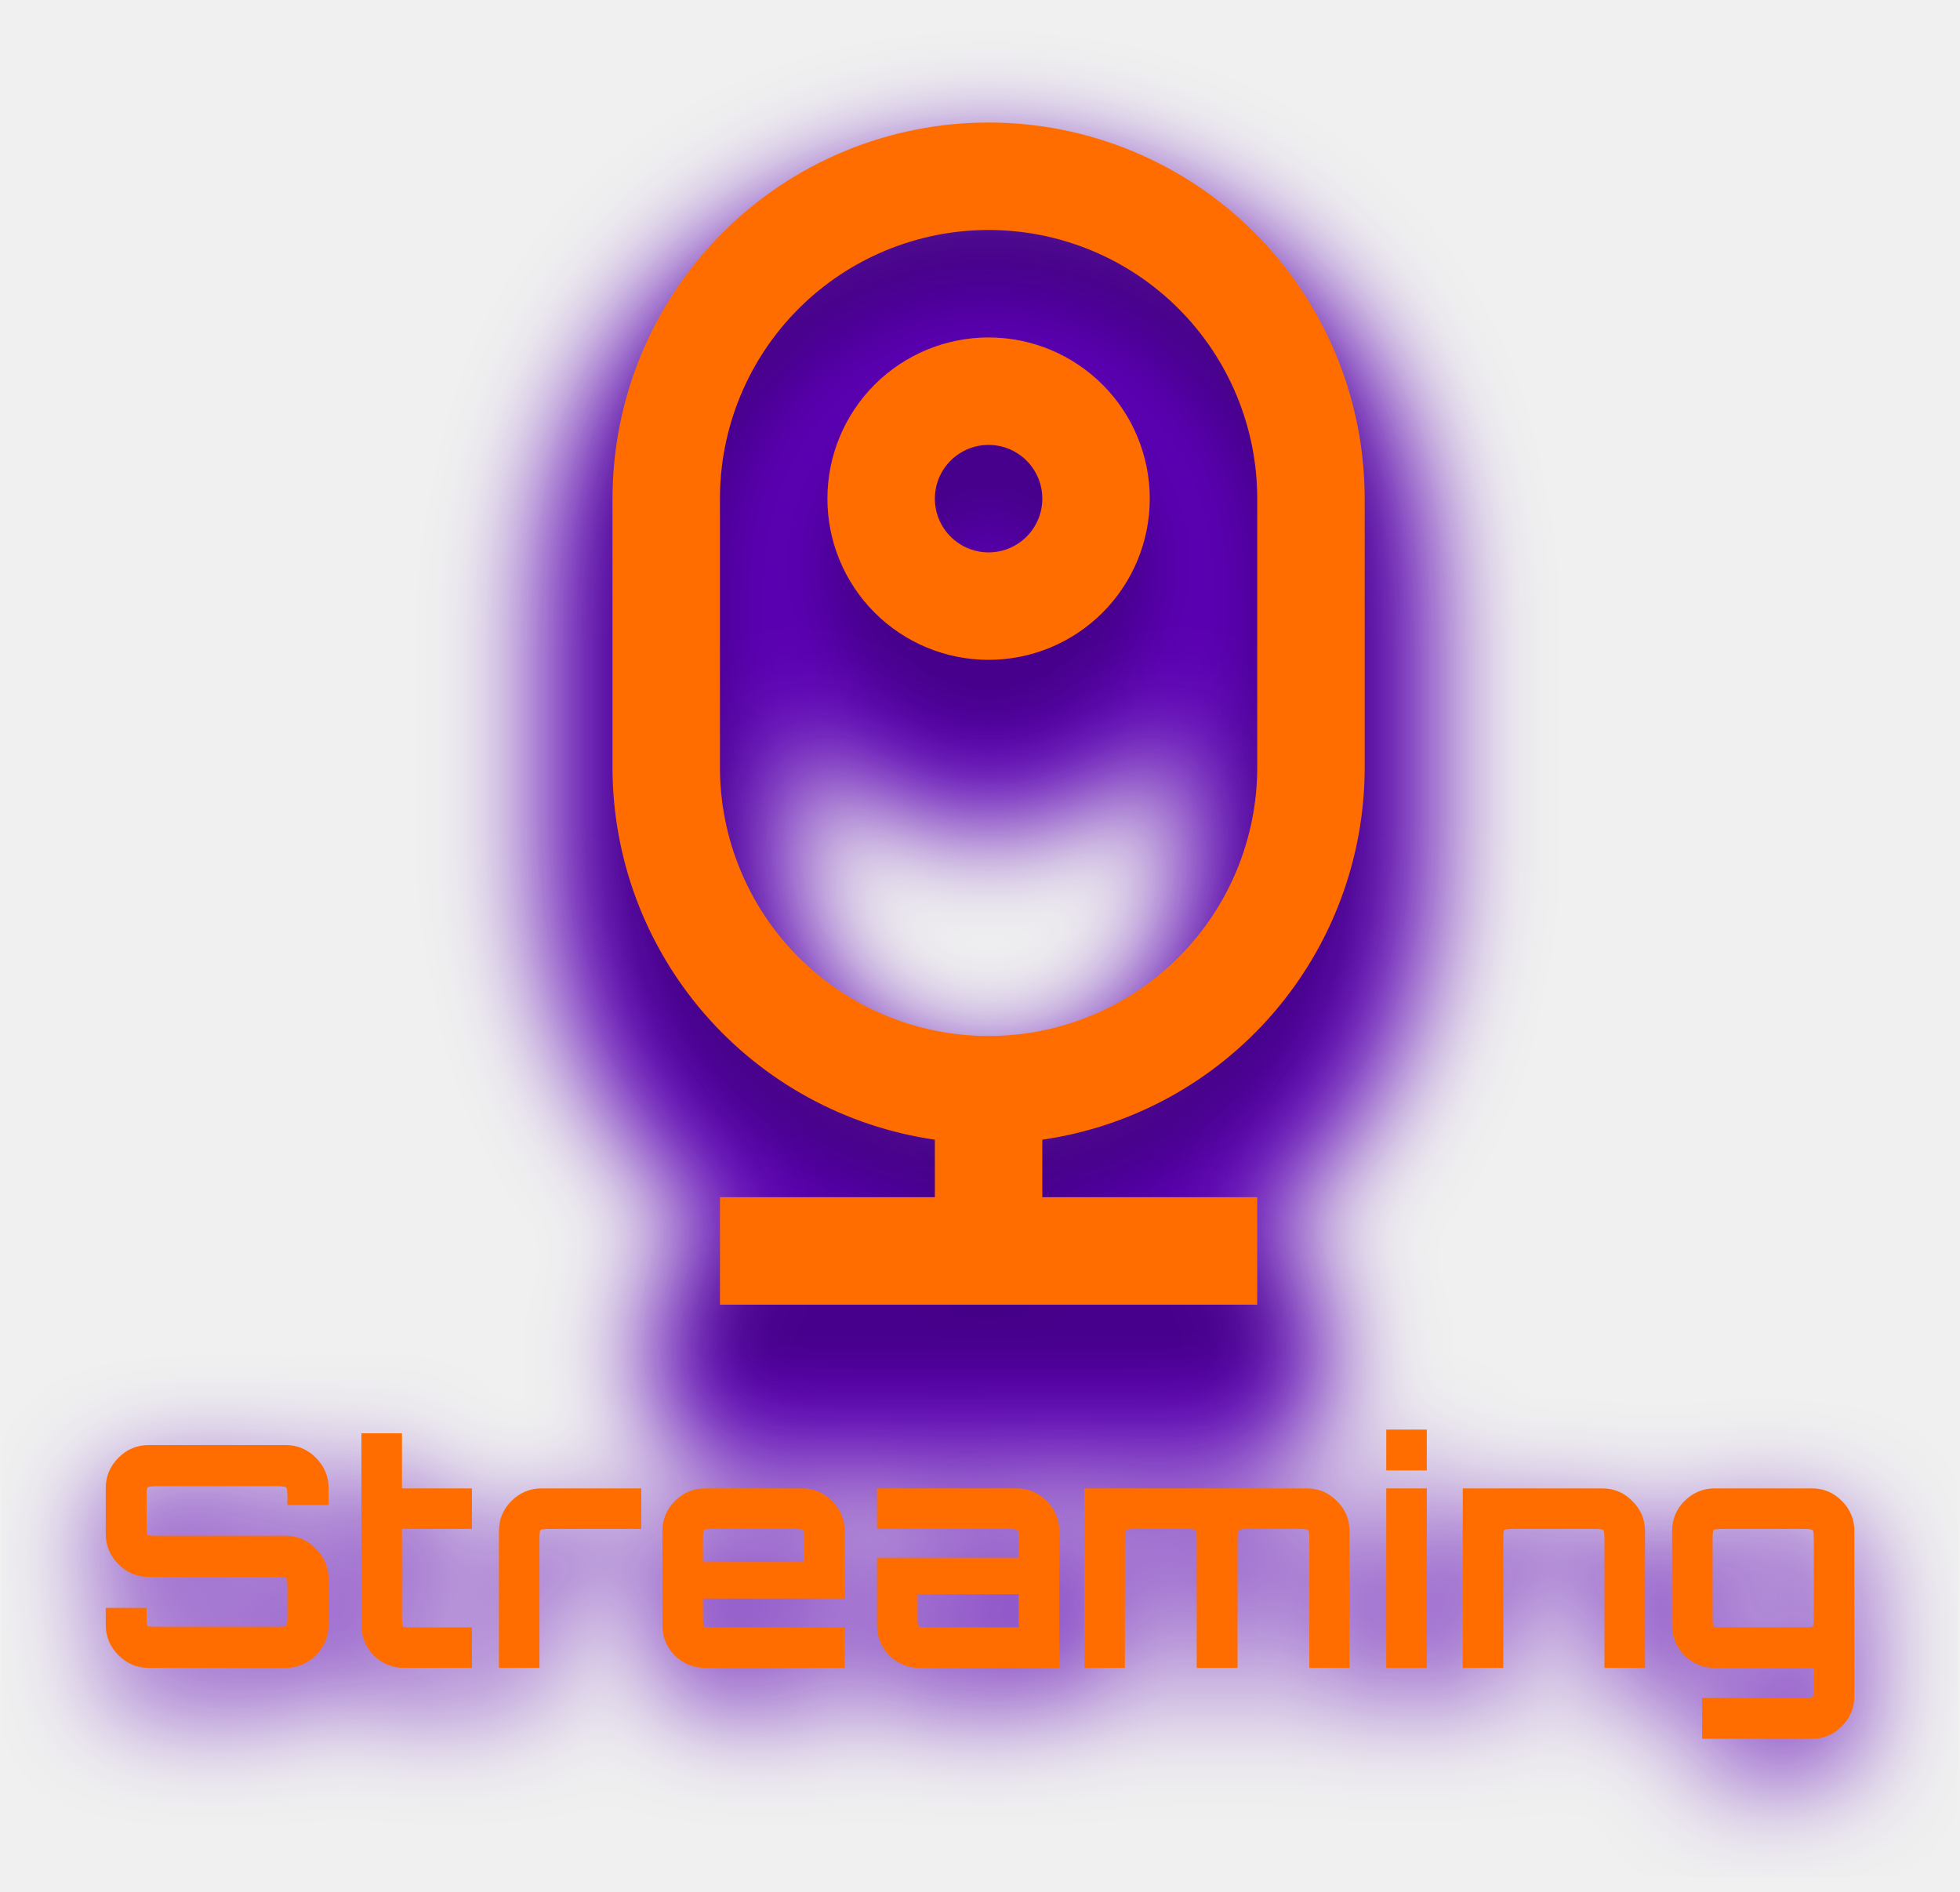
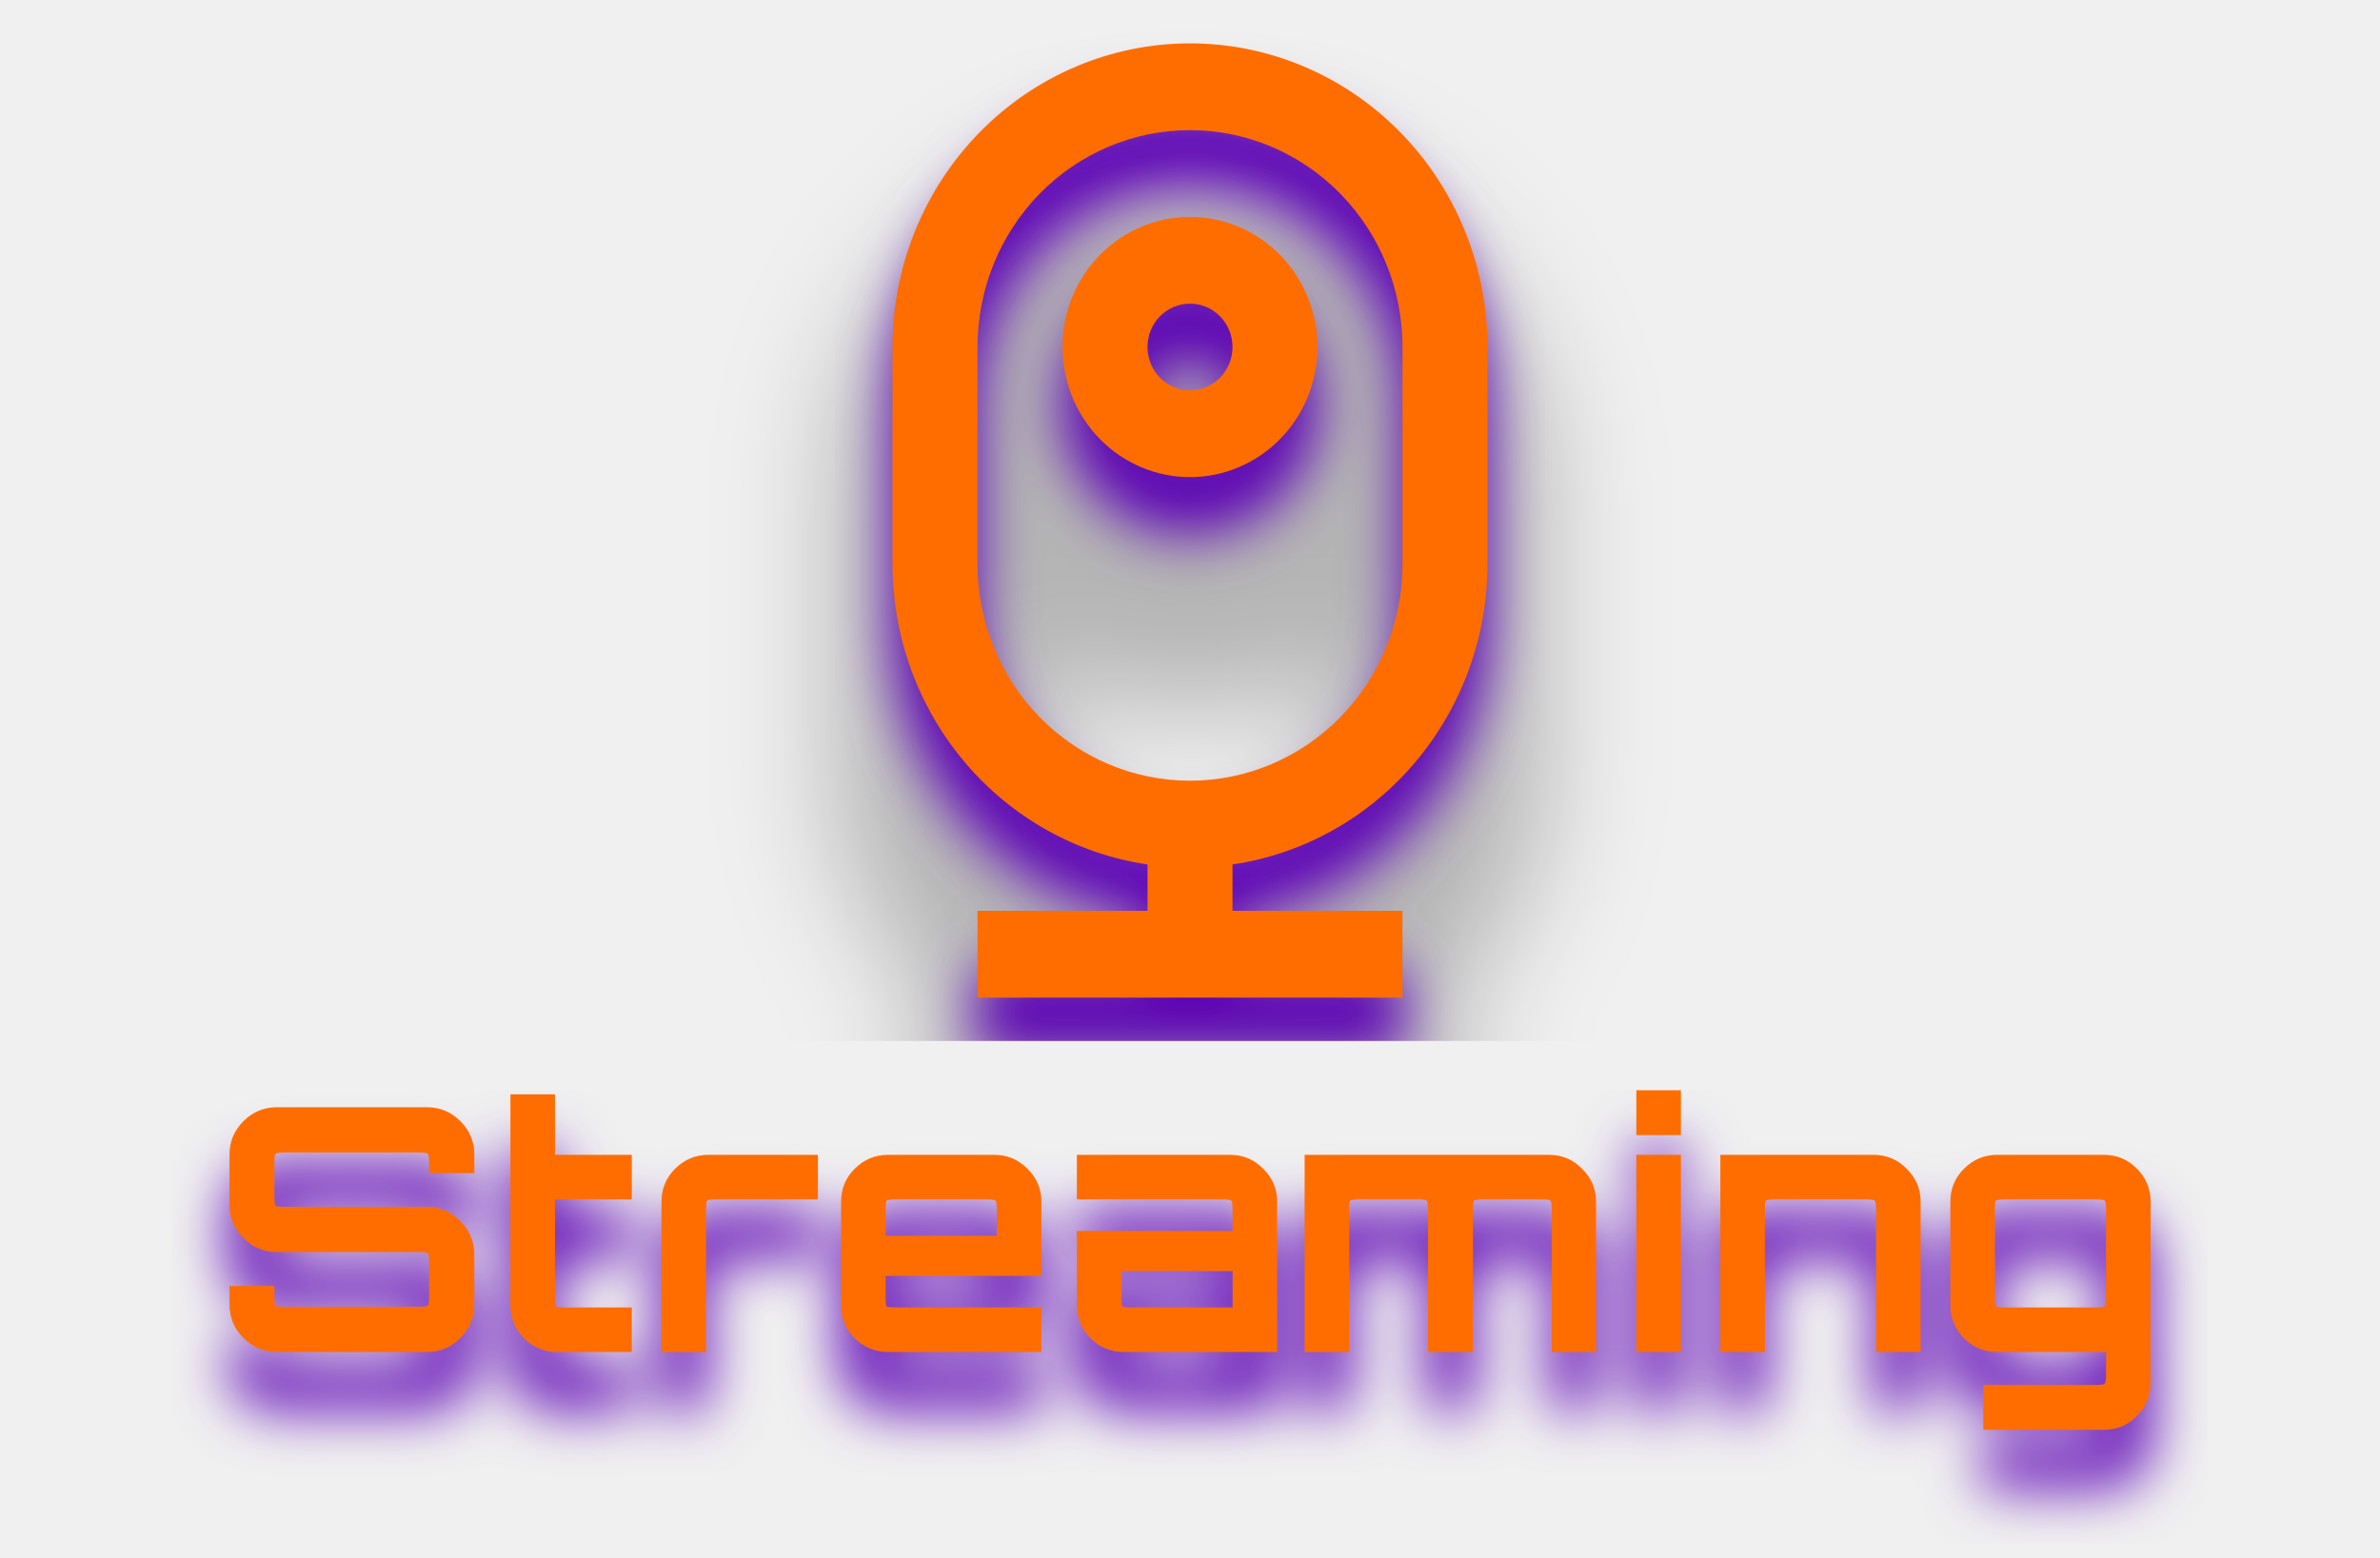
- <svg xmlns="http://www.w3.org/2000/svg" width="114" height="110" viewBox="0 0 114 110" fill="none">
-   <g filter="url(#filter0_d)">
+ <svg xmlns="http://www.w3.org/2000/svg" width="84" height="55" viewBox="0 0 84 55" fill="none">
+   <g clip-path="url(#clip0)" filter="url(#filter0_d)">
    <g filter="url(#filter1_d)">
-       <path d="M54.375 69.625V66.281C49.168 65.528 44.407 62.925 40.964 58.948C37.52 54.971 35.625 49.886 35.625 44.625V29C35.625 26.127 36.191 23.283 37.29 20.629C38.389 17.975 40.001 15.563 42.032 13.532C44.063 11.501 46.475 9.889 49.129 8.79C51.783 7.691 54.627 7.125 57.5 7.125C60.373 7.125 63.217 7.691 65.871 8.79C68.525 9.889 70.937 11.501 72.968 13.532C74.999 15.563 76.611 17.975 77.71 20.629C78.809 23.283 79.375 26.127 79.375 29V44.625C79.375 49.886 77.48 54.971 74.036 58.948C70.593 62.925 65.832 65.528 60.625 66.281V69.625H73.125V75.875H41.875V69.625H54.375ZM57.5 13.375C53.356 13.375 49.382 15.021 46.452 17.951C43.521 20.882 41.875 24.856 41.875 29V44.625C41.875 48.769 43.521 52.743 46.452 55.673C49.382 58.604 53.356 60.25 57.5 60.25C61.644 60.25 65.618 58.604 68.549 55.673C71.479 52.743 73.125 48.769 73.125 44.625V29C73.125 24.856 71.479 20.882 68.549 17.951C65.618 15.021 61.644 13.375 57.5 13.375ZM57.5 32.125C58.329 32.125 59.124 31.796 59.71 31.21C60.296 30.624 60.625 29.829 60.625 29C60.625 28.171 60.296 27.376 59.71 26.79C59.124 26.204 58.329 25.875 57.5 25.875C56.671 25.875 55.876 26.204 55.29 26.79C54.704 27.376 54.375 28.171 54.375 29C54.375 29.829 54.704 30.624 55.29 31.21C55.876 31.796 56.671 32.125 57.5 32.125ZM57.5 38.375C55.014 38.375 52.629 37.387 50.871 35.629C49.113 33.871 48.125 31.486 48.125 29C48.125 26.514 49.113 24.129 50.871 22.371C52.629 20.613 55.014 19.625 57.5 19.625C59.986 19.625 62.371 20.613 64.129 22.371C65.887 24.129 66.875 26.514 66.875 29C66.875 31.486 65.887 33.871 64.129 35.629C62.371 37.387 59.986 38.375 57.5 38.375Z" fill="#FF6D00" />
+       <path d="M40.5 32.156V30.518C38.001 30.149 35.715 28.873 34.063 26.924C32.41 24.976 31.5 22.484 31.5 19.906V12.25C31.5 10.842 31.772 9.449 32.299 8.148C32.827 6.848 33.6 5.666 34.575 4.671C35.55 3.675 36.708 2.886 37.982 2.347C39.256 1.808 40.621 1.531 42 1.531C43.379 1.531 44.744 1.808 46.018 2.347C47.292 2.886 48.45 3.675 49.425 4.671C50.4 5.666 51.173 6.848 51.701 8.148C52.228 9.449 52.5 10.842 52.5 12.25V19.906C52.5 22.484 51.59 24.976 49.937 26.924C48.285 28.873 45.999 30.149 43.5 30.518V32.156H49.5V35.219H34.5V32.156H40.5ZM42 4.594C40.011 4.594 38.103 5.4 36.697 6.836C35.29 8.272 34.5 10.219 34.5 12.25V19.906C34.5 21.937 35.29 23.884 36.697 25.32C38.103 26.756 40.011 27.562 42 27.562C43.989 27.562 45.897 26.756 47.303 25.32C48.71 23.884 49.5 21.937 49.5 19.906V12.25C49.5 10.219 48.71 8.272 47.303 6.836C45.897 5.4 43.989 4.594 42 4.594ZM42 13.781C42.398 13.781 42.779 13.62 43.061 13.333C43.342 13.046 43.5 12.656 43.5 12.25C43.5 11.844 43.342 11.454 43.061 11.167C42.779 10.88 42.398 10.719 42 10.719C41.602 10.719 41.221 10.88 40.939 11.167C40.658 11.454 40.5 11.844 40.5 12.25C40.5 12.656 40.658 13.046 40.939 13.333C41.221 13.62 41.602 13.781 42 13.781ZM42 16.844C40.806 16.844 39.662 16.36 38.818 15.498C37.974 14.637 37.5 13.468 37.5 12.25C37.5 11.032 37.974 9.863 38.818 9.002C39.662 8.14 40.806 7.656 42 7.656C43.194 7.656 44.338 8.14 45.182 9.002C46.026 9.863 46.5 11.032 46.5 12.25C46.5 13.468 46.026 14.637 45.182 15.498C44.338 16.36 43.194 16.844 42 16.844Z" fill="#FF6D00" />
    </g>
-     <path d="M8.653 97C7.969 97 7.381 96.754 6.889 96.262C6.397 95.77 6.151 95.182 6.151 94.498V93.508H8.527V93.976C8.527 94.312 8.545 94.504 8.581 94.552C8.629 94.588 8.821 94.606 9.157 94.606H16.087C16.423 94.606 16.609 94.588 16.645 94.552C16.693 94.504 16.717 94.312 16.717 93.976V92.338C16.717 92.002 16.693 91.816 16.645 91.78C16.609 91.732 16.423 91.708 16.087 91.708H8.653C7.969 91.708 7.381 91.462 6.889 90.97C6.397 90.478 6.151 89.89 6.151 89.206V86.542C6.151 85.858 6.397 85.27 6.889 84.778C7.381 84.286 7.969 84.04 8.653 84.04H16.609C17.293 84.04 17.881 84.286 18.373 84.778C18.865 85.27 19.111 85.858 19.111 86.542V87.532H16.717V87.064C16.717 86.728 16.693 86.542 16.645 86.506C16.609 86.458 16.423 86.434 16.087 86.434H9.157C8.821 86.434 8.629 86.458 8.581 86.506C8.545 86.542 8.527 86.728 8.527 87.064V88.702C8.527 89.038 8.545 89.224 8.581 89.26C8.629 89.296 8.821 89.314 9.157 89.314H16.609C17.293 89.314 17.881 89.566 18.373 90.07C18.865 90.562 19.111 91.15 19.111 91.834V94.498C19.111 95.182 18.865 95.77 18.373 96.262C17.881 96.754 17.293 97 16.609 97H8.653ZM23.506 97C22.822 97 22.234 96.76 21.742 96.28C21.262 95.788 21.022 95.2 21.022 94.516V83.356H23.38V86.56H27.448V88.918H23.38V94.012C23.38 94.348 23.398 94.54 23.434 94.588C23.482 94.624 23.674 94.642 24.01 94.642H27.448V97H23.506ZM29.02 97V89.044C29.02 88.36 29.26 87.778 29.74 87.298C30.232 86.806 30.82 86.56 31.504 86.56H37.3V88.918H32.008C31.672 88.918 31.48 88.942 31.432 88.99C31.396 89.026 31.378 89.212 31.378 89.548V97H29.02ZM41.013 97C40.329 97 39.741 96.76 39.249 96.28C38.769 95.788 38.529 95.2 38.529 94.516V89.044C38.529 88.36 38.769 87.778 39.249 87.298C39.741 86.806 40.329 86.56 41.013 86.56H46.647C47.331 86.56 47.913 86.806 48.393 87.298C48.885 87.778 49.131 88.36 49.131 89.044V92.968H40.887V94.012C40.887 94.348 40.905 94.54 40.941 94.588C40.989 94.624 41.181 94.642 41.517 94.642H49.131V97H41.013ZM40.887 90.844H46.773V89.548C46.773 89.212 46.749 89.026 46.701 88.99C46.665 88.942 46.479 88.918 46.143 88.918H41.517C41.181 88.918 40.989 88.942 40.941 88.99C40.905 89.026 40.887 89.212 40.887 89.548V90.844ZM53.494 97C52.81 97 52.222 96.76 51.73 96.28C51.25 95.788 51.01 95.2 51.01 94.516V90.592H59.254V89.548C59.254 89.212 59.23 89.026 59.182 88.99C59.146 88.942 58.96 88.918 58.624 88.918H51.01V86.56H59.128C59.812 86.56 60.394 86.806 60.874 87.298C61.366 87.778 61.612 88.36 61.612 89.044V97H53.494ZM53.998 94.642H59.254V92.716H53.368V94.012C53.368 94.348 53.386 94.54 53.422 94.588C53.47 94.624 53.662 94.642 53.998 94.642ZM63.07 97V86.56H76.012C76.696 86.56 77.278 86.806 77.758 87.298C78.25 87.778 78.496 88.36 78.496 89.044V97H76.156V89.548C76.156 89.212 76.132 89.026 76.084 88.99C76.036 88.942 75.85 88.918 75.526 88.918H72.61C72.274 88.918 72.082 88.942 72.034 88.99C71.998 89.026 71.98 89.212 71.98 89.548V97H69.604V89.548C69.604 89.212 69.58 89.026 69.532 88.99C69.496 88.942 69.31 88.918 68.974 88.918H66.058C65.722 88.918 65.53 88.942 65.482 88.99C65.446 89.026 65.428 89.212 65.428 89.548V97H63.07ZM80.629 97V86.56H82.987V97H80.629ZM80.629 85.516V83.14H82.987V85.516H80.629ZM85.078 97V86.56H93.195C93.879 86.56 94.462 86.806 94.942 87.298C95.433 87.778 95.68 88.36 95.68 89.044V97H93.322V89.548C93.322 89.212 93.297 89.026 93.249 88.99C93.213 88.942 93.028 88.918 92.692 88.918H88.066C87.73 88.918 87.537 88.942 87.49 88.99C87.454 89.026 87.436 89.212 87.436 89.548V97H85.078ZM99 101.122V98.746H104.886C105.21 98.746 105.39 98.722 105.426 98.674C105.474 98.638 105.498 98.452 105.498 98.116V97H99.738C99.054 97 98.466 96.76 97.974 96.28C97.494 95.788 97.254 95.2 97.254 94.516V89.044C97.254 88.36 97.494 87.778 97.974 87.298C98.466 86.806 99.054 86.56 99.738 86.56H105.39C106.074 86.56 106.656 86.806 107.136 87.298C107.616 87.778 107.856 88.36 107.856 89.044V98.638C107.856 99.322 107.616 99.904 107.136 100.384C106.656 100.876 106.074 101.122 105.39 101.122H99ZM100.242 94.642H104.886C105.21 94.642 105.39 94.624 105.426 94.588C105.474 94.54 105.498 94.348 105.498 94.012V89.548C105.498 89.212 105.474 89.026 105.426 88.99C105.39 88.942 105.21 88.918 104.886 88.918H100.242C99.906 88.918 99.714 88.942 99.666 88.99C99.63 89.026 99.612 89.212 99.612 89.548V94.012C99.612 94.348 99.63 94.54 99.666 94.588C99.714 94.624 99.906 94.642 100.242 94.642Z" fill="#FF6D00" />
+   </g>
+   <g filter="url(#filter2_d)">
+     <path d="M9.769 47.73C9.313 47.73 8.921 47.566 8.593 47.237C8.265 46.91 8.101 46.517 8.101 46.062V45.401H9.685V45.714C9.685 45.938 9.697 46.066 9.721 46.097C9.753 46.121 9.881 46.133 10.105 46.133H14.725C14.949 46.133 15.073 46.121 15.097 46.097C15.129 46.066 15.145 45.938 15.145 45.714V44.621C15.145 44.398 15.129 44.273 15.097 44.249C15.073 44.218 14.949 44.202 14.725 44.202H9.769C9.313 44.202 8.921 44.038 8.593 43.709C8.265 43.382 8.101 42.989 8.101 42.533V40.758C8.101 40.301 8.265 39.91 8.593 39.581C8.921 39.254 9.313 39.09 9.769 39.09H15.073C15.529 39.09 15.921 39.254 16.249 39.581C16.577 39.91 16.741 40.301 16.741 40.758V41.417H15.145V41.105C15.145 40.882 15.129 40.758 15.097 40.733C15.073 40.702 14.949 40.685 14.725 40.685H10.105C9.881 40.685 9.753 40.702 9.721 40.733C9.697 40.758 9.685 40.882 9.685 41.105V42.197C9.685 42.422 9.697 42.545 9.721 42.569C9.753 42.593 9.881 42.605 10.105 42.605H15.073C15.529 42.605 15.921 42.773 16.249 43.109C16.577 43.438 16.741 43.83 16.741 44.285V46.062C16.741 46.517 16.577 46.91 16.249 47.237C15.921 47.566 15.529 47.73 15.073 47.73H9.769ZM19.671 47.73C19.215 47.73 18.823 47.569 18.495 47.249C18.175 46.922 18.015 46.529 18.015 46.074V38.633H19.587V40.77H22.299V42.342H19.587V45.737C19.587 45.962 19.599 46.09 19.623 46.121C19.655 46.145 19.783 46.157 20.007 46.157H22.299V47.73H19.671ZM23.347 47.73V42.425C23.347 41.969 23.507 41.581 23.827 41.261C24.155 40.934 24.547 40.77 25.003 40.77H28.867V42.342H25.339C25.115 42.342 24.987 42.358 24.955 42.389C24.931 42.413 24.919 42.538 24.919 42.761V47.73H23.347ZM31.342 47.73C30.886 47.73 30.494 47.569 30.166 47.249C29.846 46.922 29.686 46.529 29.686 46.074V42.425C29.686 41.969 29.846 41.581 30.166 41.261C30.494 40.934 30.886 40.77 31.342 40.77H35.098C35.554 40.77 35.942 40.934 36.262 41.261C36.59 41.581 36.754 41.969 36.754 42.425V45.041H31.258V45.737C31.258 45.962 31.27 46.09 31.294 46.121C31.326 46.145 31.454 46.157 31.678 46.157H36.754V47.73H31.342ZM31.258 43.626H35.182V42.761C35.182 42.538 35.166 42.413 35.134 42.389C35.11 42.358 34.986 42.342 34.762 42.342H31.678C31.454 42.342 31.326 42.358 31.294 42.389C31.27 42.413 31.258 42.538 31.258 42.761V43.626ZM39.663 47.73C39.207 47.73 38.815 47.569 38.487 47.249C38.167 46.922 38.007 46.529 38.007 46.074V43.458H43.503V42.761C43.503 42.538 43.487 42.413 43.455 42.389C43.431 42.358 43.307 42.342 43.083 42.342H38.007V40.77H43.419C43.875 40.77 44.263 40.934 44.583 41.261C44.911 41.581 45.075 41.969 45.075 42.425V47.73H39.663ZM39.999 46.157H43.503V44.873H39.579V45.737C39.579 45.962 39.591 46.09 39.615 46.121C39.647 46.145 39.775 46.157 39.999 46.157ZM46.046 47.73V40.77H54.674C55.13 40.77 55.518 40.934 55.838 41.261C56.166 41.581 56.33 41.969 56.33 42.425V47.73H54.77V42.761C54.77 42.538 54.754 42.413 54.722 42.389C54.69 42.358 54.566 42.342 54.35 42.342H52.406C52.182 42.342 52.054 42.358 52.022 42.389C51.998 42.413 51.986 42.538 51.986 42.761V47.73H50.402V42.761C50.402 42.538 50.386 42.413 50.354 42.389C50.33 42.358 50.206 42.342 49.982 42.342H48.038C47.814 42.342 47.686 42.358 47.654 42.389C47.63 42.413 47.618 42.538 47.618 42.761V47.73H46.046ZM57.753 47.73V40.77H59.325V47.73H57.753ZM57.753 40.074V38.489H59.325V40.074H57.753ZM60.718 47.73V40.77H66.13C66.586 40.77 66.974 40.934 67.294 41.261C67.622 41.581 67.786 41.969 67.786 42.425V47.73H66.214V42.761C66.214 42.538 66.198 42.413 66.166 42.389C66.142 42.358 66.018 42.342 65.794 42.342H62.71C62.486 42.342 62.358 42.358 62.326 42.389C62.302 42.413 62.29 42.538 62.29 42.761V47.73H60.718ZM70 50.477V48.894H73.924C74.14 48.894 74.26 48.877 74.284 48.846C74.316 48.822 74.332 48.697 74.332 48.474V47.73H70.492C70.036 47.73 69.644 47.569 69.316 47.249C68.996 46.922 68.836 46.529 68.836 46.074V42.425C68.836 41.969 68.996 41.581 69.316 41.261C69.644 40.934 70.036 40.77 70.492 40.77H74.26C74.716 40.77 75.104 40.934 75.424 41.261C75.744 41.581 75.904 41.969 75.904 42.425V48.822C75.904 49.278 75.744 49.666 75.424 49.986C75.104 50.313 74.716 50.477 74.26 50.477H70ZM70.828 46.157H73.924C74.14 46.157 74.26 46.145 74.284 46.121C74.316 46.09 74.332 45.962 74.332 45.737V42.761C74.332 42.538 74.316 42.413 74.284 42.389C74.26 42.358 74.14 42.342 73.924 42.342H70.828C70.604 42.342 70.476 42.358 70.444 42.389C70.42 42.413 70.408 42.538 70.408 42.761V45.737C70.408 45.962 70.42 46.09 70.444 46.121C70.476 46.145 70.604 46.157 70.828 46.157Z" fill="#FF6D00" />
  </g>
  <defs>
-     <filter id="filter0_d" x="0.151" y="0" width="113.704" height="109.122" filterUnits="userSpaceOnUse" color-interpolation-filters="sRGB">
-       <feFlood flood-opacity="0" result="BackgroundImageFix" />
-       <feColorMatrix in="SourceAlpha" type="matrix" values="0 0 0 0 0 0 0 0 0 0 0 0 0 0 0 0 0 0 127 0" />
-       <feOffset dy="2" />
-       <feGaussianBlur stdDeviation="3" />
-       <feColorMatrix type="matrix" values="0 0 0 0 0.357 0 0 0 0 0 0 0 0 0 0.704 0 0 0 1 0" />
-       <feBlend mode="normal" in2="BackgroundImageFix" result="effect1_dropShadow" />
-       <feBlend mode="normal" in="SourceGraphic" in2="effect1_dropShadow" result="shape" />
-     </filter>
-     <filter id="filter1_d" x="16" y="4" width="83" height="83" filterUnits="userSpaceOnUse" color-interpolation-filters="sRGB">
+     <filter id="filter0_d" x="20" y="0" width="44" height="44.75" filterUnits="userSpaceOnUse" color-interpolation-filters="sRGB">
      <feFlood flood-opacity="0" result="BackgroundImageFix" />
      <feColorMatrix in="SourceAlpha" type="matrix" values="0 0 0 0 0 0 0 0 0 0 0 0 0 0 0 0 0 0 127 0" />
      <feOffset dy="4" />
      <feGaussianBlur stdDeviation="2" />
      <feColorMatrix type="matrix" values="0 0 0 0 0 0 0 0 0 0 0 0 0 0 0 0 0 0 0.25 0" />
      <feBlend mode="normal" in2="BackgroundImageFix" result="effect1_dropShadow" />
      <feBlend mode="normal" in="SourceGraphic" in2="effect1_dropShadow" result="shape" />
    </filter>
+     <filter id="filter1_d" x="29.5" y="1.531" width="25" height="37.688" filterUnits="userSpaceOnUse" color-interpolation-filters="sRGB">
+       <feFlood flood-opacity="0" result="BackgroundImageFix" />
+       <feColorMatrix in="SourceAlpha" type="matrix" values="0 0 0 0 0 0 0 0 0 0 0 0 0 0 0 0 0 0 127 0" />
+       <feOffset dy="2" />
+       <feGaussianBlur stdDeviation="1" />
+       <feColorMatrix type="matrix" values="0 0 0 0 0.357 0 0 0 0 0 0 0 0 0 0.704 0 0 0 1 0" />
+       <feBlend mode="normal" in2="BackgroundImageFix" result="effect1_dropShadow" />
+       <feBlend mode="normal" in="SourceGraphic" in2="effect1_dropShadow" result="shape" />
+     </filter>
+     <filter id="filter2_d" x="6.101" y="38.489" width="71.803" height="15.988" filterUnits="userSpaceOnUse" color-interpolation-filters="sRGB">
+       <feFlood flood-opacity="0" result="BackgroundImageFix" />
+       <feColorMatrix in="SourceAlpha" type="matrix" values="0 0 0 0 0 0 0 0 0 0 0 0 0 0 0 0 0 0 127 0" />
+       <feOffset dy="2" />
+       <feGaussianBlur stdDeviation="1" />
+       <feColorMatrix type="matrix" values="0 0 0 0 0.357 0 0 0 0 0 0 0 0 0 0.704 0 0 0 1 0" />
+       <feBlend mode="normal" in2="BackgroundImageFix" result="effect1_dropShadow" />
+       <feBlend mode="normal" in="SourceGraphic" in2="effect1_dropShadow" result="shape" />
+     </filter>
+     <clipPath id="clip0">
+       <rect width="36" height="36.75" fill="white" transform="translate(24)" />
+     </clipPath>
  </defs>
</svg>
